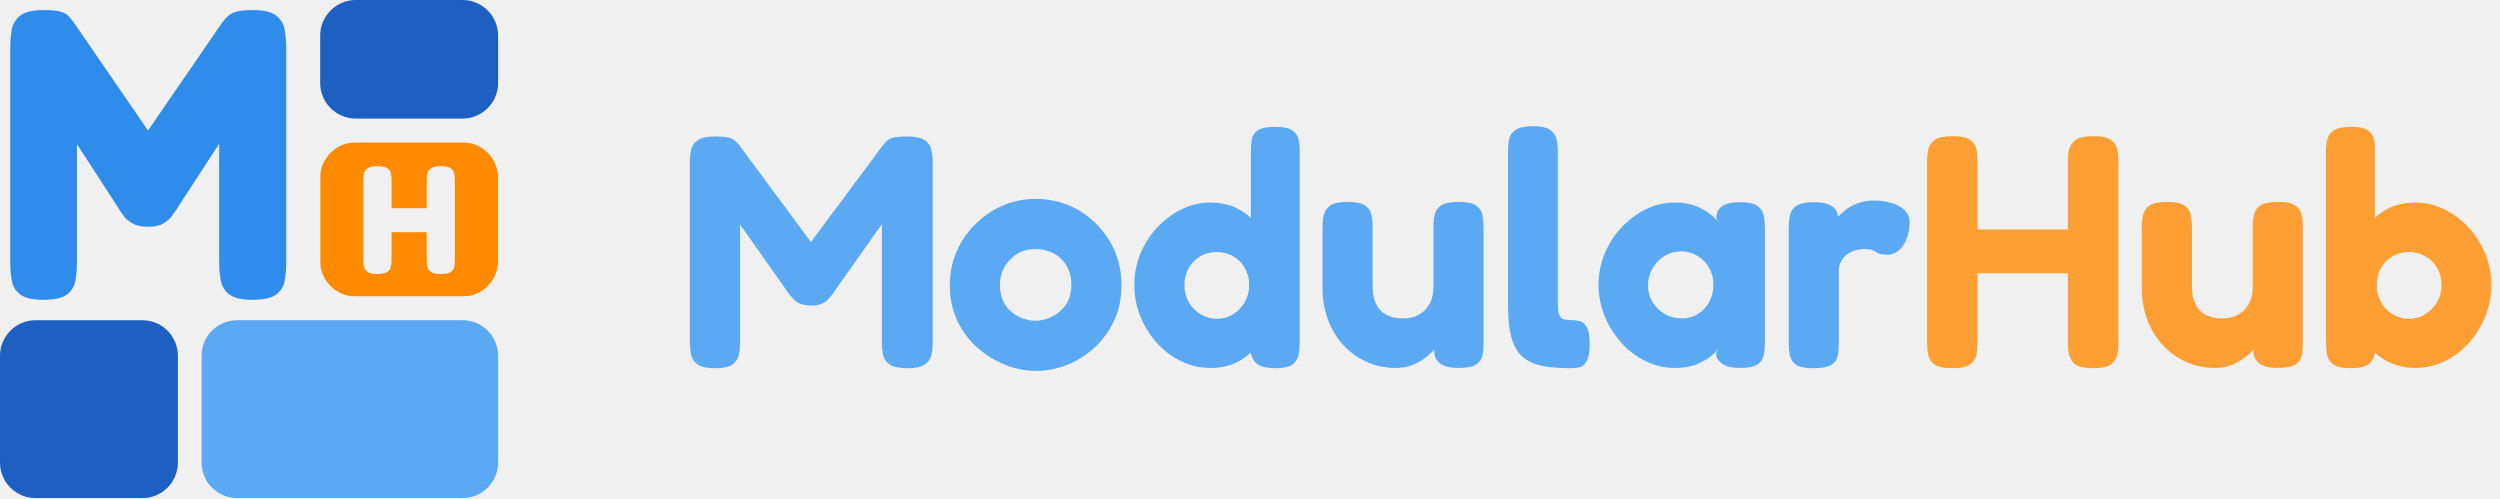
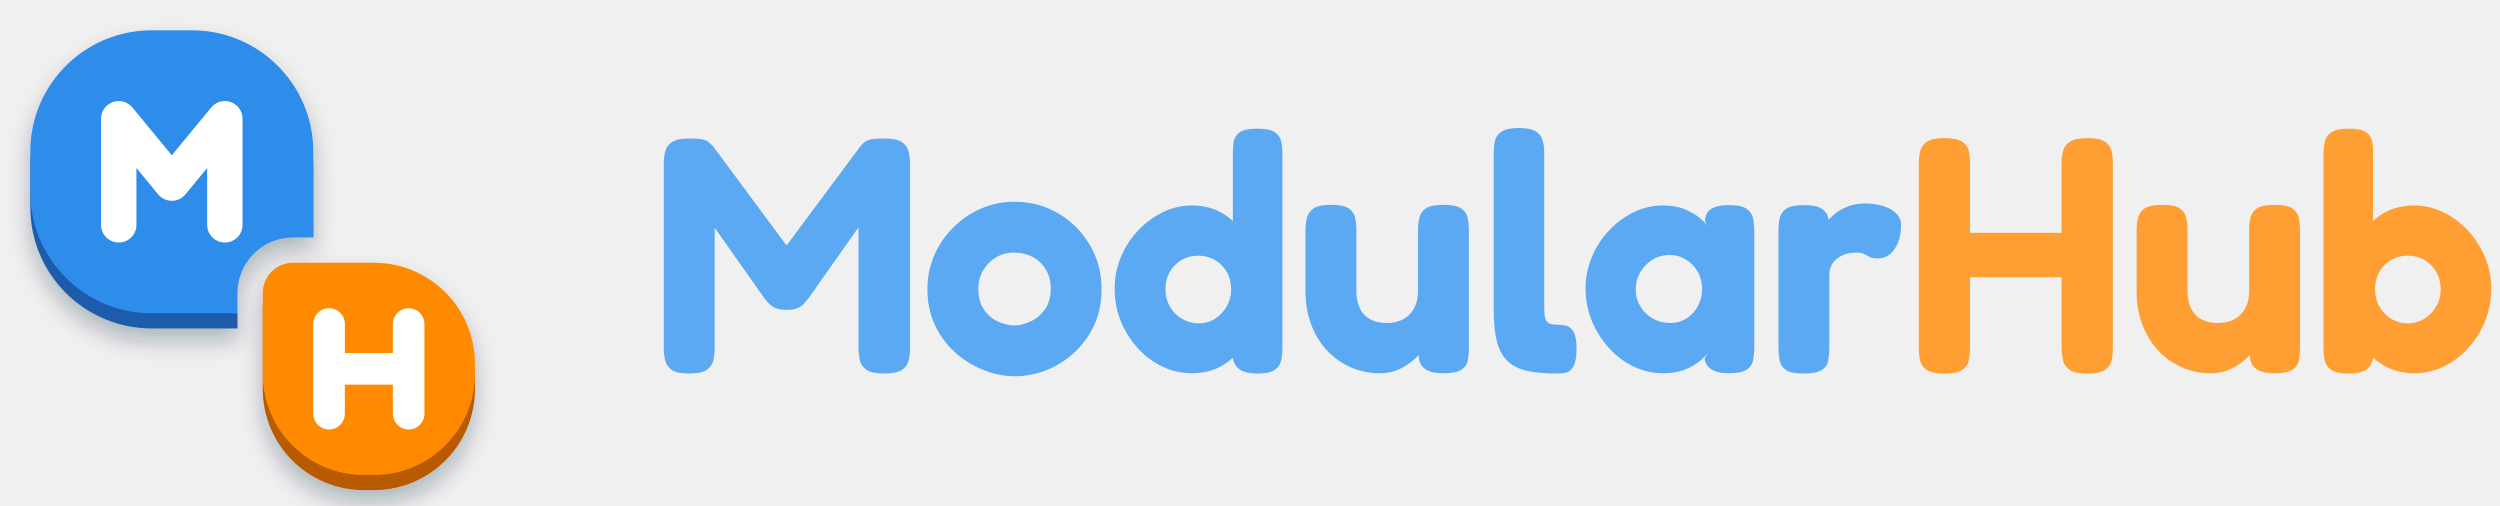
- <svg xmlns="http://www.w3.org/2000/svg" viewBox="0 0 421.61 84" width="421.61" height="84" role="img" aria-label="ModularHub">
-   <g transform="translate(-8 -8)">
-     <mask id="mh-h" maskUnits="userSpaceOnUse" x="62" y="32" width="30" height="26">
-       <rect x="62" y="32" width="30" height="26" fill="#fff" />
-       <path d="M82.33 54.21Q81.16 54.21 80.67 53.86Q80.17 53.51 80.07 52.95Q79.96 52.39 79.96 51.82V38.4Q79.96 37.83 80.07 37.28Q80.17 36.74 80.67 36.39Q81.16 36.03 82.36 36.03Q83.55 36.03 84.03 36.39Q84.51 36.74 84.62 37.28Q84.72 37.83 84.72 38.43V51.84Q84.72 52.41 84.62 52.96Q84.51 53.51 84.02 53.86Q83.53 54.21 82.33 54.21ZM71.64 54.21Q70.47 54.21 69.98 53.86Q69.49 53.51 69.38 52.95Q69.28 52.39 69.28 51.82V38.4Q69.28 37.83 69.38 37.28Q69.49 36.74 69.98 36.39Q70.47 36.03 71.67 36.03Q72.87 36.03 73.35 36.39Q73.83 36.74 73.93 37.28Q74.04 37.83 74.04 38.43V51.84Q74.04 52.41 73.93 52.96Q73.83 53.51 73.33 53.86Q72.84 54.21 71.64 54.21ZM73.62 47.16V43.11H80.38V47.16Z" fill="#000" />
-     </mask>
-     <rect x="62" y="8" width="30" height="20" rx="6" fill="#1E5FC2" />
-     <rect x="62" y="32" width="30" height="26" rx="6" fill="#FF8A00" mask="url(#mh-h)" />
-     <path d="M15.29 58.56Q12.57 58.56 11.4 57.65Q10.22 56.74 9.98 55.27Q9.73 53.8 9.73 52.12V16Q9.73 14.46 9.98 13.02Q10.22 11.59 11.4 10.64Q12.57 9.7 15.42 9.7Q17.33 9.7 18.23 9.98Q19.12 10.26 19.53 10.68Q19.93 11.1 20.36 11.66L33.15 30.28H32.78L45.52 11.73Q46.13 10.96 46.66 10.54Q47.18 10.12 48.08 9.91Q48.98 9.7 50.65 9.7Q53.43 9.7 54.6 10.64Q55.78 11.59 56.02 13.06Q56.27 14.53 56.27 16.14V52.26Q56.27 53.8 56.02 55.27Q55.78 56.74 54.6 57.65Q53.43 58.56 50.58 58.56Q47.8 58.56 46.63 57.62Q45.45 56.67 45.21 55.16Q44.96 53.66 44.96 52.12V32.24L37.73 43.37Q37.48 43.72 36.99 44.42Q36.49 45.12 35.56 45.68Q34.64 46.24 32.97 46.24Q31.3 46.24 30.34 45.68Q29.38 45.12 28.89 44.45Q28.4 43.79 28.15 43.37L20.98 32.31V52.26Q20.98 53.8 20.73 55.27Q20.48 56.74 19.31 57.65Q18.14 58.56 15.29 58.56Z" fill="#2F8CEB" />
-     <rect x="8" y="62" width="30" height="30" rx="6" fill="#1E5FC2" />
-     <rect x="42" y="62" width="50" height="30" rx="6" fill="#5AA9F2" />
+ <svg xmlns="http://www.w3.org/2000/svg" viewBox="0 0 415.61 84" width="415.61" height="84" role="img" aria-label="ModularHub">
+   <g transform="scale(0.84)">
+     <defs>
+       <filter id="mh-shadow" x="-20%" y="-20%" width="140%" height="150%">
+         <feDropShadow dx="0" dy="2.5" stdDeviation="2.2" flood-color="#0B1B3A" flood-opacity="0.28" />
+       </filter>
+       <mask id="mh-gap" maskUnits="userSpaceOnUse" x="-10" y="-10" width="120" height="120">
+         <rect x="-10" y="-10" width="120" height="120" fill="#fff" />
+         <path d="M58 52H74A20 20 0 0 1 94 72V74A20 20 0 0 1 74 94H72A20 20 0 0 1 52 74V58A6 6 0 0 1 58 52Z" fill="#000" stroke="#000" stroke-width="10" stroke-linejoin="round" />
+       </mask>
+     </defs>
+     <g filter="url(#mh-shadow)">
+       <g mask="url(#mh-gap)">
+         <path d="M30 6H38A24 24 0 0 1 62 30V56A6 6 0 0 1 56 62H30A24 24 0 0 1 6 38V30A24 24 0 0 1 30 6Z" fill="#1A5BAA" transform="translate(0 3)" />
+         <path d="M30 6H38A24 24 0 0 1 62 30V56A6 6 0 0 1 56 62H30A24 24 0 0 1 6 38V30A24 24 0 0 1 30 6Z" fill="#2F8CEB" />
+         <path d="M23.5 44.5V23.5L34.0 36.24L44.5 23.5V44.5" fill="none" stroke="#FFFFFF" stroke-width="7" stroke-linecap="round" stroke-linejoin="round" />
+       </g>
+     </g>
+     <g filter="url(#mh-shadow)">
+       <path d="M58 52H74A20 20 0 0 1 94 72V74A20 20 0 0 1 74 94H72A20 20 0 0 1 52 74V58A6 6 0 0 1 58 52Z" fill="#B85A00" transform="translate(0 3)" />
+       <path d="M58 52H74A20 20 0 0 1 94 72V74A20 20 0 0 1 74 94H72A20 20 0 0 1 52 74V58A6 6 0 0 1 58 52Z" fill="#FF8A00" />
+       <path d="M65.125 64.125V81.875M80.875 64.125V81.875M65.125 73.0H80.875" fill="none" stroke="#FFFFFF" stroke-width="6.25" stroke-linecap="round" />
+     </g>
  </g>
-   <path d="M120.55 62.1Q118.54 62.1 117.67 61.49Q116.8 60.87 116.58 59.89Q116.35 58.91 116.35 57.79V27.16Q116.35 26.1 116.58 25.17Q116.8 24.25 117.7 23.63Q118.59 23.02 120.66 23.02Q122.06 23.02 122.79 23.18Q123.52 23.35 123.86 23.66Q124.19 23.97 124.58 24.36L137.18 41.38H136.34L149 24.36Q149.45 23.8 149.9 23.52Q150.34 23.24 151.04 23.13Q151.74 23.02 153.03 23.02Q155.05 23.02 155.94 23.63Q156.84 24.25 157.06 25.23Q157.29 26.21 157.29 27.27V57.9Q157.29 58.97 157.06 59.92Q156.84 60.87 155.94 61.49Q155.05 62.1 152.98 62.1Q150.96 62.1 150.06 61.49Q149.17 60.87 148.94 59.86Q148.72 58.86 148.72 57.79V37.8L140.38 49.62Q140.15 49.9 139.76 50.37Q139.37 50.85 138.67 51.18Q137.97 51.52 136.79 51.52Q135.56 51.52 134.86 51.18Q134.16 50.85 133.77 50.4Q133.38 49.95 133.1 49.62L124.81 37.86V57.9Q124.81 58.97 124.58 59.92Q124.36 60.87 123.49 61.49Q122.62 62.1 120.55 62.1Z M174.74 62.55Q172.11 62.55 169.51 61.52Q166.9 60.48 164.77 58.58Q162.65 56.67 161.41 54.01Q160.18 51.35 160.18 48.1Q160.18 45.08 161.3 42.48Q162.42 39.87 164.44 37.86Q166.45 35.84 169.06 34.69Q171.66 33.54 174.63 33.54Q178.66 33.54 181.94 35.48Q185.21 37.41 187.17 40.71Q189.13 44.02 189.13 48.05Q189.13 51.46 187.87 54.12Q186.61 56.78 184.51 58.69Q182.41 60.59 179.87 61.57Q177.32 62.55 174.74 62.55ZM174.63 54.1Q175.97 54.1 177.37 53.42Q178.77 52.75 179.73 51.41Q180.68 50.06 180.68 47.99Q180.68 46.2 179.89 44.86Q179.11 43.51 177.74 42.76Q176.37 42 174.57 42Q172.89 42 171.58 42.78Q170.26 43.57 169.45 44.94Q168.64 46.31 168.64 48.05Q168.64 50.06 169.56 51.44Q170.49 52.81 171.89 53.45Q173.29 54.1 174.63 54.1Z M204.12 62.05Q201.6 62.05 199.28 60.96Q196.95 59.86 195.16 57.9Q193.37 55.94 192.33 53.4Q191.3 50.85 191.3 47.99Q191.3 45.25 192.33 42.76Q193.37 40.26 195.19 38.33Q197.01 36.4 199.31 35.28Q201.6 34.16 204.12 34.16Q206.81 34.16 208.85 35.25Q210.9 36.34 212.3 38.25Q213.7 40.15 214.4 42.67Q215.1 45.19 215.15 47.94Q215.21 50.79 214.51 53.31Q213.81 55.83 212.41 57.79Q211.01 59.75 208.97 60.9Q206.92 62.05 204.12 62.05ZM205.24 53.76Q206.75 53.76 207.96 53Q209.16 52.25 209.92 50.96Q210.67 49.67 210.67 48.1Q210.67 46.48 209.95 45.22Q209.22 43.96 207.99 43.23Q206.75 42.5 205.19 42.5Q203.67 42.5 202.41 43.23Q201.15 43.96 200.45 45.22Q199.75 46.48 199.75 48.1Q199.75 49.67 200.48 50.96Q201.21 52.25 202.5 53Q203.79 53.76 205.24 53.76ZM215.04 62.1Q213.14 62.1 212.19 61.49Q211.23 60.87 210.95 59.58V25.65Q210.95 24.58 211.09 23.6Q211.23 22.62 212.07 22.01Q212.91 21.39 214.99 21.39Q217.06 21.39 217.93 21.98Q218.79 22.57 218.99 23.52Q219.19 24.47 219.19 25.59V57.85Q219.19 58.91 218.99 59.89Q218.79 60.87 217.93 61.49Q217.06 62.1 215.04 62.1Z M235.35 62.05Q232.78 62.05 230.51 61.04Q228.24 60.03 226.56 58.21Q224.88 56.39 223.96 53.9Q223.03 51.41 223.03 48.44V38.3Q223.03 37.18 223.26 36.23Q223.48 35.28 224.35 34.66Q225.22 34.05 227.29 34.05Q229.36 34.05 230.23 34.66Q231.1 35.28 231.29 36.26Q231.49 37.24 231.49 38.36V48.44Q231.49 50.06 232.08 51.27Q232.66 52.47 233.81 53.09Q234.96 53.7 236.53 53.7Q238.15 53.7 239.3 53.06Q240.45 52.42 241.09 51.24Q241.74 50.06 241.74 48.44V38.25Q241.74 37.13 241.96 36.18Q242.18 35.22 243.05 34.64Q243.92 34.05 245.99 34.05Q248.06 34.05 248.93 34.66Q249.8 35.28 250 36.26Q250.19 37.24 250.19 38.3V58.02Q250.19 59.08 250 60Q249.8 60.93 248.9 61.49Q248.01 62.05 245.99 62.05Q244.48 62.05 243.64 61.71Q242.8 61.38 242.41 60.87Q242.02 60.37 241.93 59.81Q241.85 59.25 241.85 58.8L242.58 58.18Q242.41 58.41 241.85 59.02Q241.29 59.64 240.36 60.34Q239.44 61.04 238.21 61.54Q236.98 62.05 235.35 62.05Z M264.96 62.1Q262.66 62.1 260.9 61.85Q259.13 61.6 257.87 60.93Q256.61 60.26 255.83 59.08Q255.05 57.9 254.68 56.03Q254.32 54.15 254.32 51.41V25.54Q254.32 24.42 254.51 23.46Q254.71 22.51 255.61 21.9Q256.5 21.28 258.52 21.28Q260.53 21.28 261.4 21.9Q262.27 22.51 262.49 23.46Q262.72 24.42 262.72 25.54V51.02Q262.72 51.91 262.8 52.5Q262.89 53.09 263.14 53.42Q263.39 53.76 263.84 53.87Q264.29 53.98 265.01 53.98Q265.69 53.98 266.39 54.15Q267.09 54.32 267.59 55.16Q268.09 56 268.09 57.96Q268.09 59.98 267.59 60.87Q267.09 61.77 266.39 61.94Q265.69 62.1 264.96 62.1Z M293.44 62.05Q291.37 62.05 290.39 61.32Q289.41 60.59 289.41 59.53L289.97 58.58Q289.63 59.14 288.68 59.95Q287.73 60.76 286.22 61.4Q284.71 62.05 282.47 62.05Q279.89 62.05 277.57 60.93Q275.24 59.81 273.45 57.82Q271.66 55.83 270.62 53.31Q269.59 50.79 269.59 47.99Q269.59 45.25 270.62 42.76Q271.66 40.26 273.48 38.33Q275.3 36.4 277.59 35.28Q279.89 34.16 282.47 34.16Q284.54 34.16 285.99 34.75Q287.45 35.34 288.43 36.12Q289.41 36.9 289.91 37.63L289.47 36.85Q289.41 35.5 290.39 34.8Q291.37 34.1 293.5 34.1Q295.51 34.1 296.38 34.72Q297.25 35.34 297.45 36.34Q297.64 37.35 297.64 38.47V57.79Q297.64 58.86 297.45 59.86Q297.25 60.87 296.38 61.46Q295.51 62.05 293.44 62.05ZM283.7 53.7Q285.15 53.7 286.36 52.95Q287.56 52.19 288.26 50.9Q288.96 49.62 288.96 48.05Q288.96 46.42 288.23 45.16Q287.51 43.9 286.27 43.15Q285.04 42.39 283.59 42.39Q281.96 42.39 280.7 43.18Q279.44 43.96 278.69 45.25Q277.93 46.54 277.93 48.16Q277.93 49.67 278.69 50.93Q279.44 52.19 280.76 52.95Q282.07 53.7 283.7 53.7Z M305.86 62.1Q303.78 62.1 302.92 61.52Q302.05 60.93 301.85 59.92Q301.66 58.91 301.66 57.85V38.3Q301.66 37.18 301.88 36.23Q302.1 35.28 302.97 34.69Q303.84 34.1 305.91 34.1Q307.87 34.1 308.74 34.64Q309.61 35.17 309.83 35.87Q310.06 36.57 310.06 37.07L309.38 37.41Q309.5 37.18 309.97 36.6Q310.45 36.01 311.29 35.36Q312.13 34.72 313.33 34.27Q314.54 33.82 316.1 33.82Q316.72 33.82 317.48 33.91Q318.23 33.99 319.04 34.24Q319.86 34.5 320.53 34.92Q321.2 35.34 321.62 35.95Q322.04 36.57 322.04 37.46Q322.04 39.76 320.98 41.36Q319.91 42.95 318.29 42.95Q317.34 42.95 316.94 42.78Q316.55 42.62 316.3 42.45Q316.05 42.28 315.71 42.14Q315.38 42 314.48 42Q313.64 42 312.88 42.22Q312.13 42.45 311.48 42.92Q310.84 43.4 310.48 44.1Q310.11 44.8 310.11 45.64V57.96Q310.11 59.02 309.92 60Q309.72 60.98 308.82 61.54Q307.93 62.1 305.86 62.1Z" fill="#5AA9F2" />
-   <path d="M352.99 62.1Q350.92 62.1 350.05 61.49Q349.18 60.87 348.96 59.86Q348.73 58.86 348.73 57.79V27.22Q348.73 26.1 348.96 25.14Q349.18 24.19 350.08 23.58Q350.97 22.96 353.05 22.96Q355.12 22.96 355.99 23.58Q356.85 24.19 357.05 25.14Q357.25 26.1 357.25 27.27V57.85Q357.25 58.91 357.05 59.89Q356.85 60.87 355.96 61.49Q355.06 62.1 352.99 62.1ZM329.25 62.1Q327.17 62.1 326.28 61.49Q325.38 60.87 325.19 59.86Q324.99 58.86 324.99 57.79V27.22Q324.99 26.1 325.21 25.14Q325.44 24.19 326.31 23.58Q327.17 22.96 329.3 22.96Q331.37 22.96 332.24 23.58Q333.11 24.19 333.31 25.14Q333.5 26.1 333.5 27.27V57.85Q333.5 58.91 333.31 59.89Q333.11 60.87 332.21 61.49Q331.32 62.1 329.25 62.1ZM332.16 46.09V38.7H349.63V46.09Z M373.52 62.05Q370.95 62.05 368.68 61.04Q366.41 60.03 364.73 58.21Q363.05 56.39 362.13 53.9Q361.2 51.41 361.2 48.44V38.3Q361.2 37.18 361.43 36.23Q361.65 35.28 362.52 34.66Q363.39 34.05 365.46 34.05Q367.53 34.05 368.4 34.66Q369.27 35.28 369.46 36.26Q369.66 37.24 369.66 38.36V48.44Q369.66 50.06 370.25 51.27Q370.83 52.47 371.98 53.09Q373.13 53.7 374.7 53.7Q376.32 53.7 377.47 53.06Q378.62 52.42 379.26 51.24Q379.91 50.06 379.91 48.44V38.25Q379.91 37.13 380.13 36.18Q380.35 35.22 381.22 34.64Q382.09 34.05 384.16 34.05Q386.23 34.05 387.1 34.66Q387.97 35.28 388.17 36.26Q388.36 37.24 388.36 38.3V58.02Q388.36 59.08 388.17 60Q387.97 60.93 387.07 61.49Q386.18 62.05 384.16 62.05Q382.65 62.05 381.81 61.71Q380.97 61.38 380.58 60.87Q380.19 60.37 380.1 59.81Q380.02 59.25 380.02 58.8L380.75 58.18Q380.58 58.41 380.02 59.02Q379.46 59.64 378.53 60.34Q377.61 61.04 376.38 61.54Q375.15 62.05 373.52 62.05Z M407.38 62.05Q404.64 62.05 402.54 60.9Q400.44 59.75 399.07 57.79Q397.7 55.83 397 53.31Q396.3 50.79 396.35 47.94Q396.35 45.19 397.08 42.67Q397.81 40.15 399.18 38.25Q400.55 36.34 402.6 35.25Q404.64 34.16 407.38 34.16Q409.85 34.16 412.17 35.28Q414.5 36.4 416.29 38.33Q418.08 40.26 419.12 42.76Q420.15 45.25 420.15 47.99Q420.15 50.85 419.12 53.4Q418.08 55.94 416.29 57.9Q414.5 59.86 412.2 60.96Q409.9 62.05 407.38 62.05ZM406.21 53.76Q407.78 53.76 409.01 53Q410.24 52.25 411 50.96Q411.75 49.67 411.75 48.1Q411.75 46.48 411.02 45.22Q410.3 43.96 409.06 43.23Q407.83 42.5 406.26 42.5Q404.75 42.5 403.49 43.23Q402.23 43.96 401.53 45.22Q400.83 46.48 400.83 48.1Q400.83 49.67 401.56 50.96Q402.29 52.25 403.52 53Q404.75 53.76 406.21 53.76ZM396.46 62.1Q394.45 62.1 393.55 61.49Q392.66 60.87 392.46 59.89Q392.26 58.91 392.26 57.85V25.65Q392.26 24.47 392.49 23.52Q392.71 22.57 393.58 21.98Q394.45 21.39 396.52 21.39Q398.54 21.39 399.38 22.01Q400.22 22.62 400.38 23.6Q400.55 24.58 400.5 25.65V59.58Q400.22 60.87 399.32 61.49Q398.42 62.1 396.46 62.1Z" fill="#FF9F33" />
+   <g transform="translate(-6 0)">
+     <path d="M120.55 62.1Q118.54 62.1 117.67 61.49Q116.8 60.87 116.58 59.89Q116.35 58.91 116.35 57.79V27.16Q116.35 26.1 116.58 25.17Q116.8 24.25 117.7 23.63Q118.59 23.02 120.66 23.02Q122.06 23.02 122.79 23.18Q123.52 23.35 123.86 23.66Q124.19 23.97 124.58 24.36L137.18 41.38H136.34L149 24.36Q149.45 23.8 149.9 23.52Q150.34 23.24 151.04 23.13Q151.74 23.02 153.03 23.02Q155.05 23.02 155.94 23.63Q156.84 24.25 157.06 25.23Q157.29 26.21 157.29 27.27V57.9Q157.29 58.97 157.06 59.92Q156.84 60.87 155.94 61.49Q155.05 62.1 152.98 62.1Q150.96 62.1 150.06 61.49Q149.17 60.87 148.94 59.86Q148.72 58.86 148.72 57.79V37.8L140.38 49.62Q140.15 49.9 139.76 50.37Q139.37 50.85 138.67 51.18Q137.97 51.52 136.79 51.52Q135.56 51.52 134.86 51.18Q134.16 50.85 133.77 50.4Q133.38 49.95 133.1 49.62L124.81 37.86V57.9Q124.81 58.97 124.58 59.92Q124.36 60.87 123.49 61.49Q122.62 62.1 120.55 62.1Z M174.74 62.55Q172.11 62.55 169.51 61.52Q166.9 60.48 164.77 58.58Q162.65 56.67 161.41 54.01Q160.18 51.35 160.18 48.1Q160.18 45.08 161.3 42.48Q162.42 39.87 164.44 37.86Q166.45 35.84 169.06 34.69Q171.66 33.54 174.63 33.54Q178.66 33.54 181.94 35.48Q185.21 37.41 187.17 40.71Q189.13 44.02 189.13 48.05Q189.13 51.46 187.87 54.12Q186.61 56.78 184.51 58.69Q182.41 60.59 179.87 61.57Q177.32 62.55 174.74 62.55ZM174.63 54.1Q175.97 54.1 177.37 53.42Q178.77 52.75 179.73 51.41Q180.68 50.06 180.68 47.99Q180.68 46.2 179.89 44.86Q179.11 43.51 177.74 42.76Q176.37 42 174.57 42Q172.89 42 171.58 42.78Q170.26 43.57 169.45 44.94Q168.64 46.31 168.64 48.05Q168.64 50.06 169.56 51.44Q170.49 52.81 171.89 53.45Q173.29 54.1 174.63 54.1Z M204.12 62.05Q201.6 62.05 199.28 60.96Q196.95 59.86 195.16 57.9Q193.37 55.94 192.33 53.4Q191.3 50.85 191.3 47.99Q191.3 45.25 192.33 42.76Q193.37 40.26 195.19 38.33Q197.01 36.4 199.31 35.28Q201.6 34.16 204.12 34.16Q206.81 34.16 208.85 35.25Q210.9 36.34 212.3 38.25Q213.7 40.15 214.4 42.67Q215.1 45.19 215.15 47.94Q215.21 50.79 214.51 53.31Q213.81 55.83 212.41 57.79Q211.01 59.75 208.97 60.9Q206.92 62.05 204.12 62.05ZM205.24 53.76Q206.75 53.76 207.96 53Q209.16 52.25 209.92 50.96Q210.67 49.67 210.67 48.1Q210.67 46.48 209.95 45.22Q209.22 43.96 207.99 43.23Q206.75 42.5 205.19 42.5Q203.67 42.5 202.41 43.23Q201.15 43.96 200.45 45.22Q199.75 46.48 199.75 48.1Q199.75 49.67 200.48 50.96Q201.21 52.25 202.5 53Q203.79 53.76 205.24 53.76ZM215.04 62.1Q213.14 62.1 212.19 61.49Q211.23 60.87 210.95 59.58V25.65Q210.95 24.58 211.09 23.6Q211.23 22.62 212.07 22.01Q212.91 21.39 214.99 21.39Q217.06 21.39 217.93 21.98Q218.79 22.57 218.99 23.52Q219.19 24.47 219.19 25.59V57.85Q219.19 58.91 218.99 59.89Q218.79 60.87 217.93 61.49Q217.06 62.1 215.04 62.1Z M235.35 62.05Q232.78 62.05 230.51 61.04Q228.24 60.03 226.56 58.21Q224.88 56.39 223.96 53.9Q223.03 51.41 223.03 48.44V38.3Q223.03 37.18 223.26 36.23Q223.48 35.28 224.35 34.66Q225.22 34.05 227.29 34.05Q229.36 34.05 230.23 34.66Q231.1 35.28 231.29 36.26Q231.49 37.24 231.49 38.36V48.44Q231.49 50.06 232.08 51.27Q232.66 52.47 233.81 53.09Q234.96 53.7 236.53 53.7Q238.15 53.7 239.3 53.06Q240.45 52.42 241.09 51.24Q241.74 50.06 241.74 48.44V38.25Q241.74 37.13 241.96 36.18Q242.18 35.22 243.05 34.64Q243.92 34.05 245.99 34.05Q248.06 34.05 248.93 34.66Q249.8 35.28 250 36.26Q250.19 37.24 250.19 38.3V58.02Q250.19 59.08 250 60Q249.8 60.93 248.9 61.49Q248.01 62.05 245.99 62.05Q244.48 62.05 243.64 61.71Q242.8 61.38 242.41 60.87Q242.02 60.37 241.93 59.81Q241.85 59.25 241.85 58.8L242.58 58.18Q242.41 58.41 241.85 59.02Q241.29 59.64 240.36 60.34Q239.44 61.04 238.21 61.54Q236.98 62.05 235.35 62.05Z M264.96 62.1Q262.66 62.1 260.9 61.85Q259.13 61.6 257.87 60.93Q256.61 60.26 255.83 59.08Q255.05 57.9 254.68 56.03Q254.32 54.15 254.32 51.41V25.54Q254.32 24.42 254.51 23.46Q254.71 22.51 255.61 21.9Q256.5 21.28 258.52 21.28Q260.53 21.28 261.4 21.9Q262.27 22.51 262.49 23.46Q262.72 24.42 262.72 25.54V51.02Q262.72 51.91 262.8 52.5Q262.89 53.09 263.14 53.42Q263.39 53.76 263.84 53.87Q264.29 53.98 265.01 53.98Q265.69 53.98 266.39 54.15Q267.09 54.32 267.59 55.16Q268.09 56 268.09 57.96Q268.09 59.98 267.59 60.87Q267.09 61.77 266.39 61.94Q265.69 62.1 264.96 62.1Z M293.44 62.05Q291.37 62.05 290.39 61.32Q289.41 60.59 289.41 59.53L289.97 58.58Q289.63 59.14 288.68 59.95Q287.73 60.76 286.22 61.4Q284.71 62.05 282.47 62.05Q279.89 62.05 277.57 60.93Q275.24 59.81 273.45 57.82Q271.66 55.83 270.62 53.31Q269.59 50.79 269.59 47.99Q269.59 45.25 270.62 42.76Q271.66 40.26 273.48 38.33Q275.3 36.4 277.59 35.28Q279.89 34.16 282.47 34.16Q284.54 34.16 285.99 34.75Q287.45 35.34 288.43 36.12Q289.41 36.9 289.91 37.63L289.47 36.85Q289.41 35.5 290.39 34.8Q291.37 34.1 293.5 34.1Q295.51 34.1 296.38 34.72Q297.25 35.34 297.45 36.34Q297.64 37.35 297.64 38.47V57.79Q297.64 58.86 297.45 59.86Q297.25 60.87 296.38 61.46Q295.51 62.05 293.44 62.05ZM283.7 53.7Q285.15 53.7 286.36 52.95Q287.56 52.19 288.26 50.9Q288.96 49.62 288.96 48.05Q288.96 46.42 288.23 45.16Q287.51 43.9 286.27 43.15Q285.04 42.39 283.59 42.39Q281.96 42.39 280.7 43.18Q279.44 43.96 278.69 45.25Q277.93 46.54 277.93 48.16Q277.93 49.67 278.69 50.93Q279.44 52.19 280.76 52.95Q282.07 53.7 283.7 53.7Z M305.86 62.1Q303.78 62.1 302.92 61.52Q302.05 60.93 301.85 59.92Q301.66 58.91 301.66 57.85V38.3Q301.66 37.18 301.88 36.23Q302.1 35.28 302.97 34.69Q303.84 34.1 305.91 34.1Q307.87 34.1 308.74 34.64Q309.61 35.17 309.83 35.87Q310.06 36.57 310.06 37.07L309.38 37.41Q309.5 37.18 309.97 36.6Q310.45 36.01 311.29 35.36Q312.13 34.72 313.33 34.27Q314.54 33.82 316.1 33.82Q316.72 33.82 317.48 33.91Q318.23 33.99 319.04 34.24Q319.86 34.5 320.53 34.92Q321.2 35.34 321.62 35.95Q322.04 36.57 322.04 37.46Q322.04 39.76 320.98 41.36Q319.91 42.95 318.29 42.95Q317.34 42.95 316.94 42.78Q316.55 42.62 316.3 42.45Q316.05 42.28 315.71 42.14Q315.38 42 314.48 42Q313.64 42 312.88 42.22Q312.13 42.45 311.48 42.92Q310.84 43.4 310.48 44.1Q310.11 44.8 310.11 45.64V57.96Q310.11 59.02 309.92 60Q309.72 60.98 308.82 61.54Q307.93 62.1 305.86 62.1Z" fill="#5AA9F2" />
+     <path d="M352.99 62.1Q350.92 62.1 350.05 61.49Q349.18 60.87 348.96 59.86Q348.73 58.86 348.73 57.79V27.22Q348.73 26.1 348.96 25.14Q349.18 24.19 350.08 23.58Q350.97 22.96 353.05 22.96Q355.12 22.96 355.99 23.58Q356.85 24.19 357.05 25.14Q357.25 26.1 357.25 27.27V57.85Q357.25 58.91 357.05 59.89Q356.85 60.87 355.96 61.49Q355.06 62.1 352.99 62.1ZM329.25 62.1Q327.17 62.1 326.28 61.49Q325.38 60.87 325.19 59.86Q324.99 58.86 324.99 57.79V27.22Q324.99 26.1 325.21 25.14Q325.44 24.19 326.31 23.58Q327.17 22.96 329.3 22.96Q331.37 22.96 332.24 23.58Q333.11 24.19 333.31 25.14Q333.5 26.1 333.5 27.27V57.85Q333.5 58.91 333.31 59.89Q333.11 60.87 332.21 61.49Q331.32 62.1 329.25 62.1ZM332.16 46.09V38.7H349.63V46.09Z M373.52 62.05Q370.95 62.05 368.68 61.04Q366.41 60.03 364.73 58.21Q363.05 56.39 362.13 53.9Q361.2 51.41 361.2 48.44V38.3Q361.2 37.18 361.43 36.23Q361.65 35.28 362.52 34.66Q363.39 34.05 365.46 34.05Q367.53 34.05 368.4 34.66Q369.27 35.28 369.46 36.26Q369.66 37.24 369.66 38.36V48.44Q369.66 50.06 370.25 51.27Q370.83 52.47 371.98 53.09Q373.13 53.7 374.7 53.7Q376.32 53.7 377.47 53.06Q378.62 52.42 379.26 51.24Q379.91 50.06 379.91 48.44V38.25Q379.91 37.13 380.13 36.18Q380.35 35.22 381.22 34.64Q382.09 34.05 384.16 34.05Q386.23 34.05 387.1 34.66Q387.97 35.28 388.17 36.26Q388.36 37.24 388.36 38.3V58.02Q388.36 59.08 388.17 60Q387.97 60.93 387.07 61.49Q386.18 62.05 384.16 62.05Q382.65 62.05 381.81 61.71Q380.97 61.38 380.58 60.87Q380.19 60.37 380.1 59.81Q380.02 59.25 380.02 58.8L380.75 58.18Q380.58 58.41 380.02 59.02Q379.46 59.64 378.53 60.34Q377.61 61.04 376.38 61.54Q375.15 62.05 373.52 62.05Z M407.38 62.05Q404.64 62.05 402.54 60.9Q400.44 59.75 399.07 57.79Q397.7 55.83 397 53.31Q396.3 50.79 396.35 47.94Q396.35 45.19 397.08 42.67Q397.81 40.15 399.18 38.25Q400.55 36.34 402.6 35.25Q404.64 34.16 407.38 34.16Q409.85 34.16 412.17 35.28Q414.5 36.4 416.29 38.33Q418.08 40.26 419.12 42.76Q420.15 45.25 420.15 47.99Q420.15 50.85 419.12 53.4Q418.08 55.94 416.29 57.9Q414.5 59.86 412.2 60.96Q409.9 62.05 407.38 62.05ZM406.21 53.76Q407.78 53.76 409.01 53Q410.24 52.25 411 50.96Q411.75 49.67 411.75 48.1Q411.75 46.48 411.02 45.22Q410.3 43.96 409.06 43.23Q407.83 42.5 406.26 42.5Q404.75 42.5 403.49 43.23Q402.23 43.96 401.53 45.22Q400.83 46.48 400.83 48.1Q400.83 49.67 401.56 50.96Q402.29 52.25 403.52 53Q404.75 53.76 406.21 53.76ZM396.46 62.1Q394.45 62.1 393.55 61.49Q392.66 60.87 392.46 59.89Q392.26 58.91 392.26 57.85V25.65Q392.26 24.47 392.49 23.52Q392.71 22.57 393.58 21.98Q394.45 21.39 396.52 21.39Q398.54 21.39 399.38 22.01Q400.22 22.62 400.38 23.6Q400.55 24.58 400.5 25.65V59.58Q400.22 60.87 399.32 61.49Q398.42 62.1 396.46 62.1Z" fill="#FF9F33" />
+   </g>
</svg>
